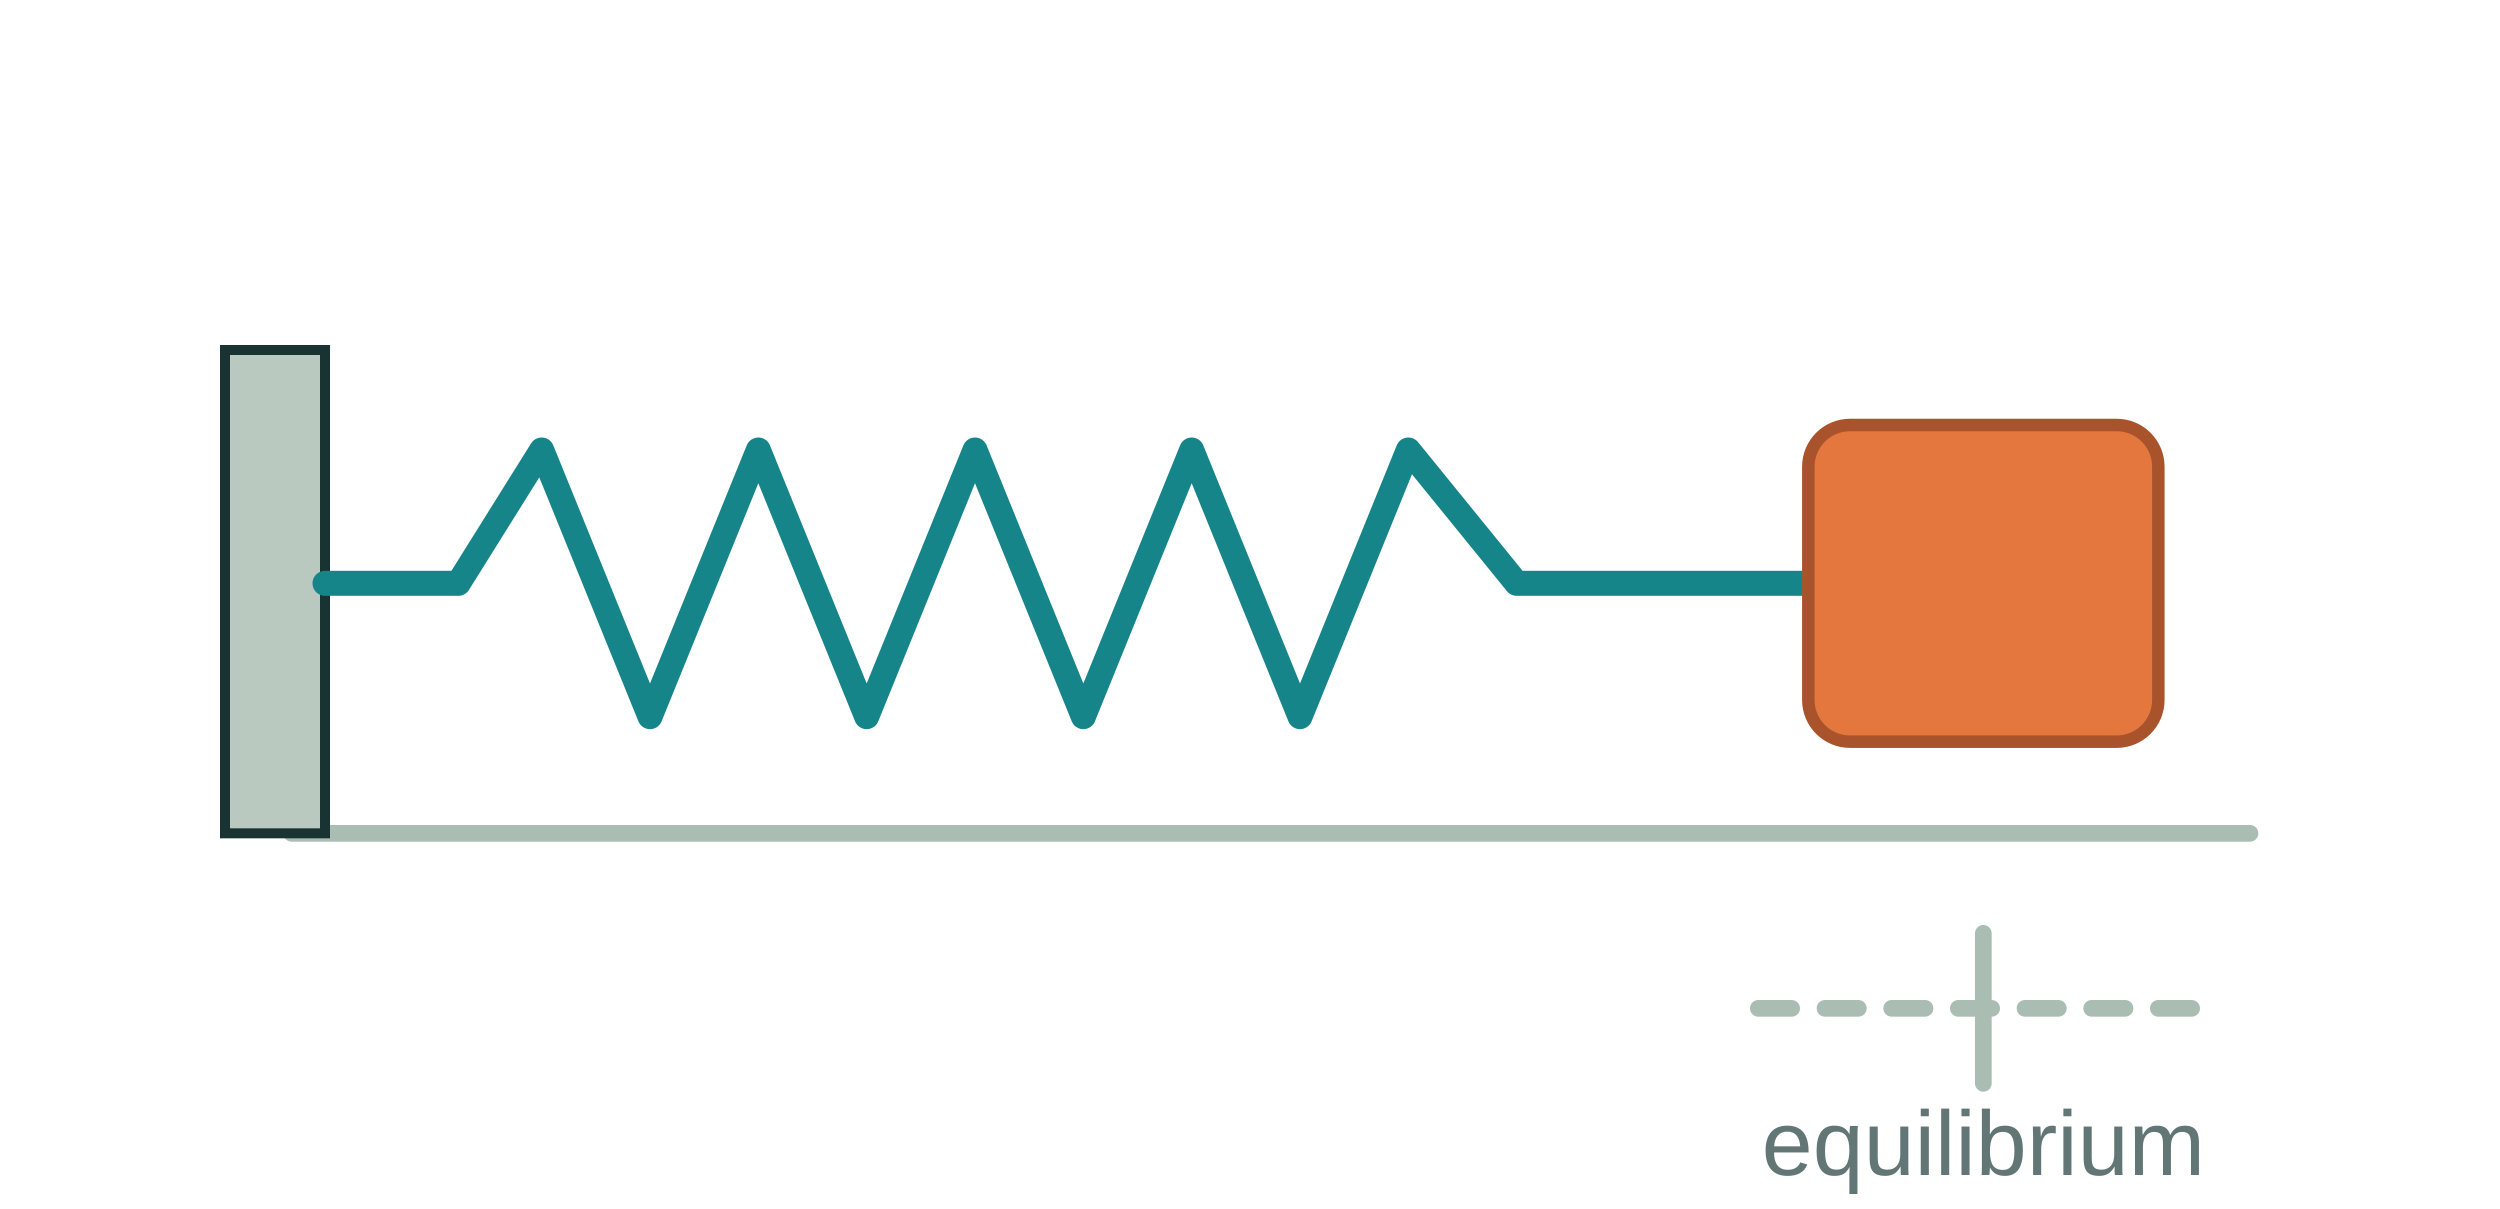
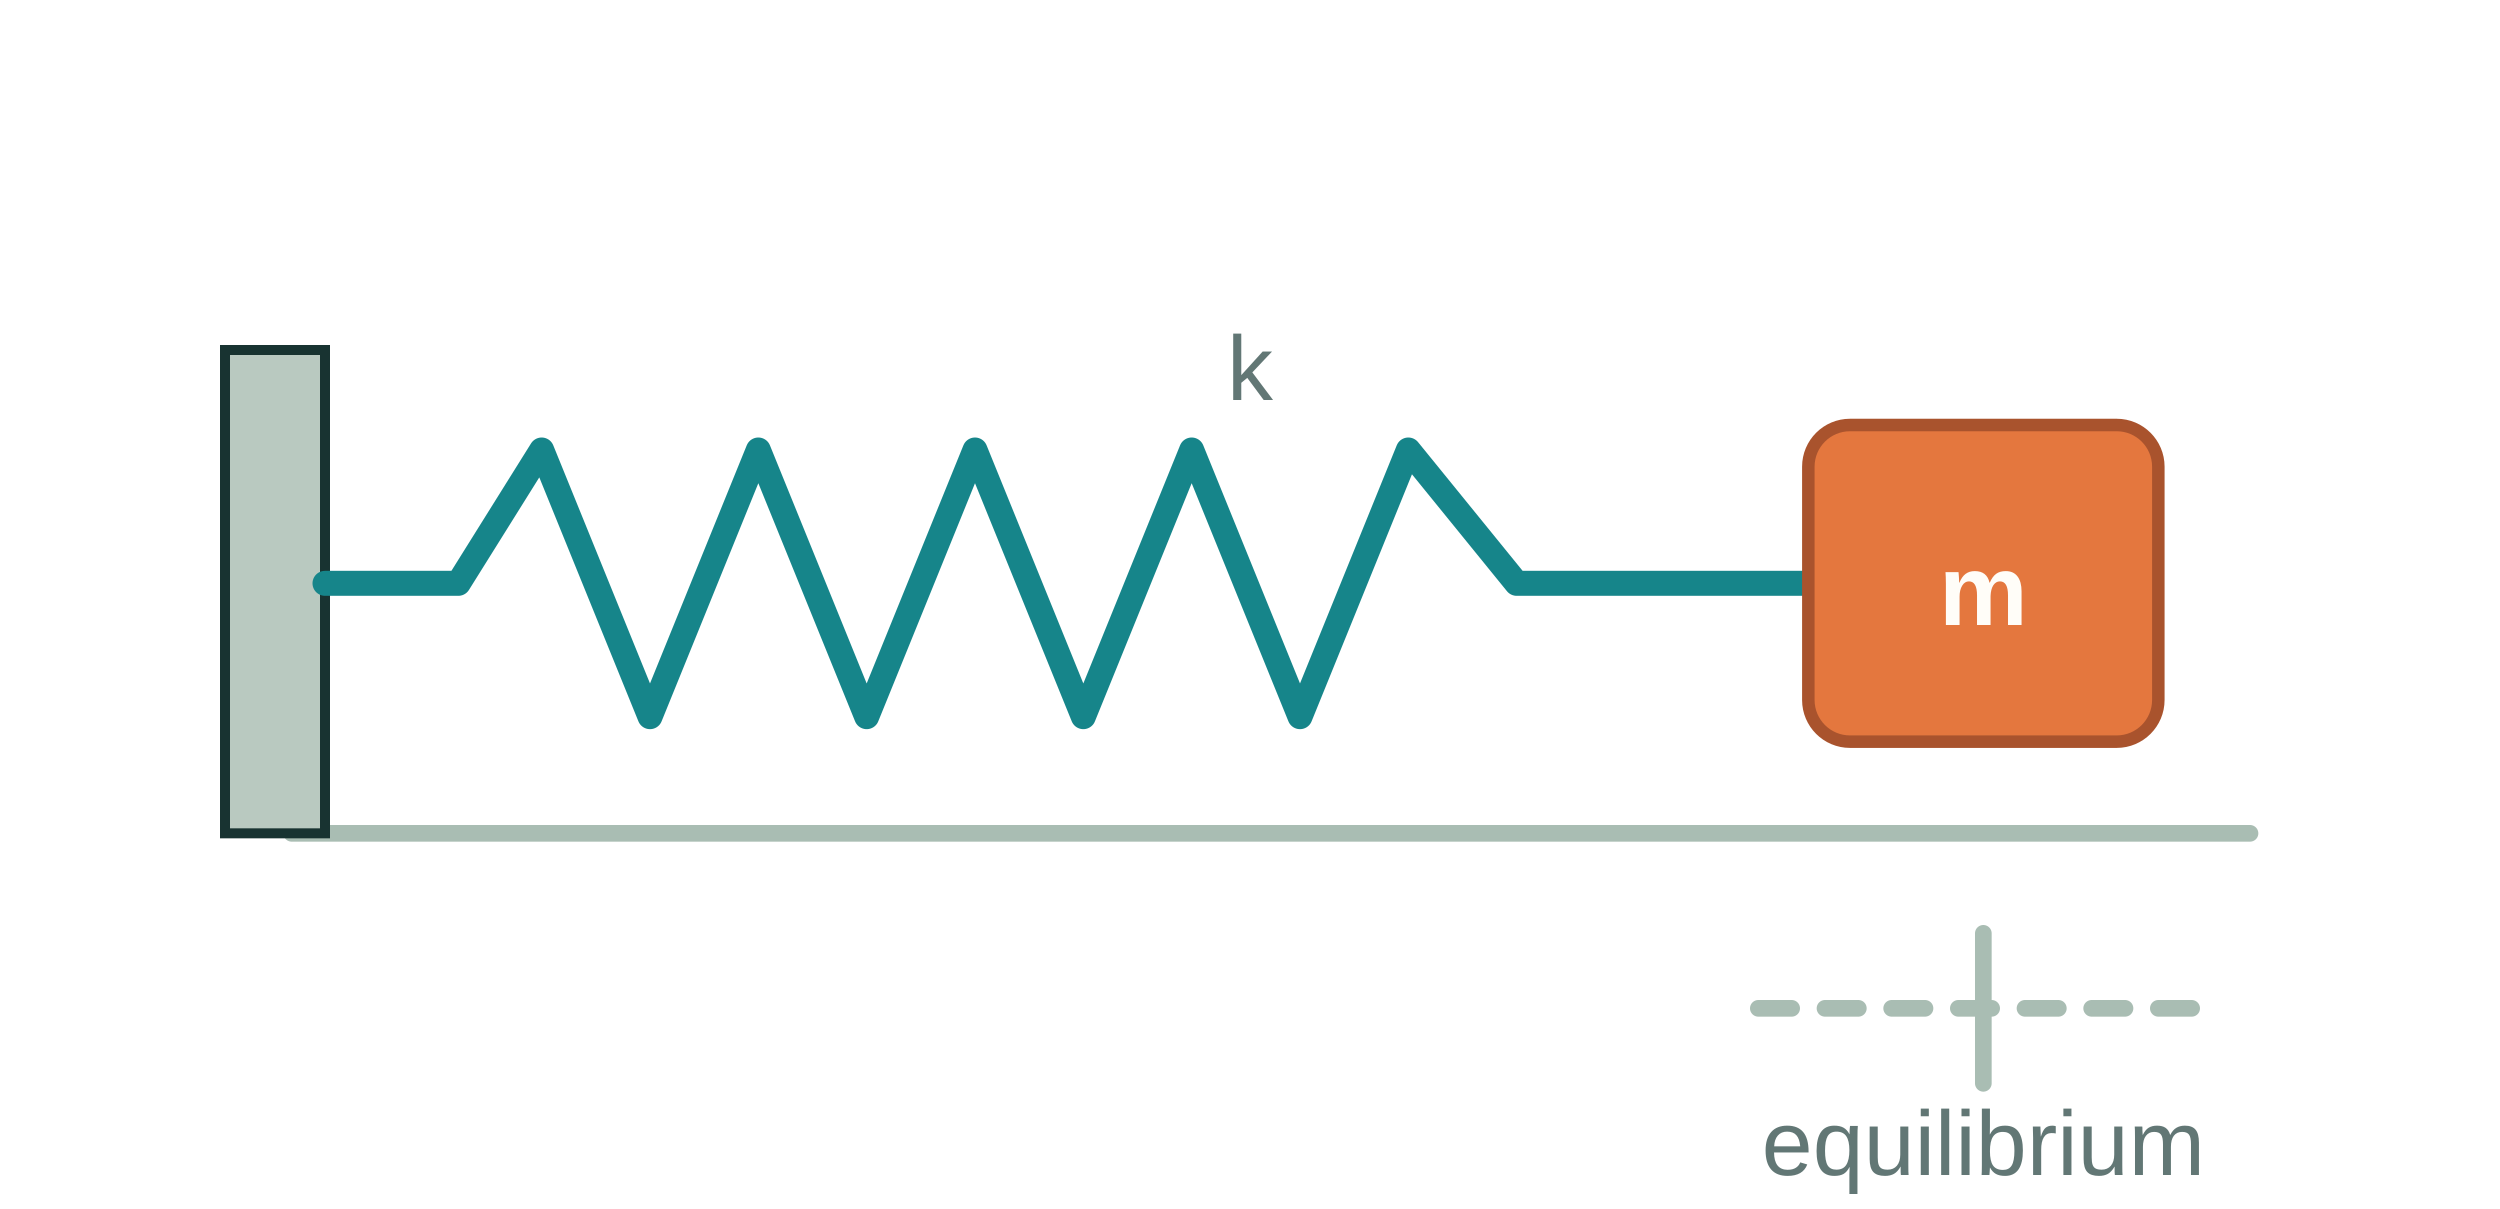
<svg xmlns="http://www.w3.org/2000/svg" viewBox="0 0 300 145" role="img" aria-labelledby="title desc">
  <style>
- .surface{stroke:#a9bdb3;stroke-width:2;fill:none;stroke-linecap:round}.wall{fill:#b9c9c0;stroke:#183331;stroke-width:1.2}.spring{stroke:#16858a;stroke-width:3;fill:none;stroke-linecap:round;stroke-linejoin:round}.block{fill:#e4773e;stroke:#a9532d;stroke-width:1.5}.label{fill:#627775;font:11px Arial,sans-serif}
+ .surface{stroke:#a9bdb3;stroke-width:2;fill:none;stroke-linecap:round}.wall{fill:#b9c9c0;stroke:#183331;stroke-width:1.2}.spring{stroke:#16858a;stroke-width:3;fill:none;stroke-linecap:round;stroke-linejoin:round}.block{fill:#e4773e;stroke:#a9532d;stroke-width:1.5}.label{fill:#627775;font:11px Arial,sans-serif}.block-label{fill:#fffdf8;font:700 12px Arial,sans-serif}
</style>
  <line class="surface" x1="35" y1="100" x2="270" y2="100" />
  <rect class="wall" x="27" y="42" width="12" height="58" />
  <path class="spring" d="M39 70 L55 70 L65 54 L78 86 L91 54 L104 86 L117 54 L130 86 L143 54 L156 86 L169 54 L182 70 L217 70" />
  <rect class="block" x="217" y="51" width="42" height="38" rx="5" />
+   <text class="label" x="150" y="48" text-anchor="middle">k</text>
+   <text class="block-label" x="238" y="75" text-anchor="middle">m</text>
  <line class="surface" x1="238" y1="112" x2="238" y2="130" />
  <line class="surface" x1="211" y1="121" x2="265" y2="121" stroke-dasharray="4 4" />
  <text class="label" x="238" y="141" text-anchor="middle">equilibrium</text>
</svg>
